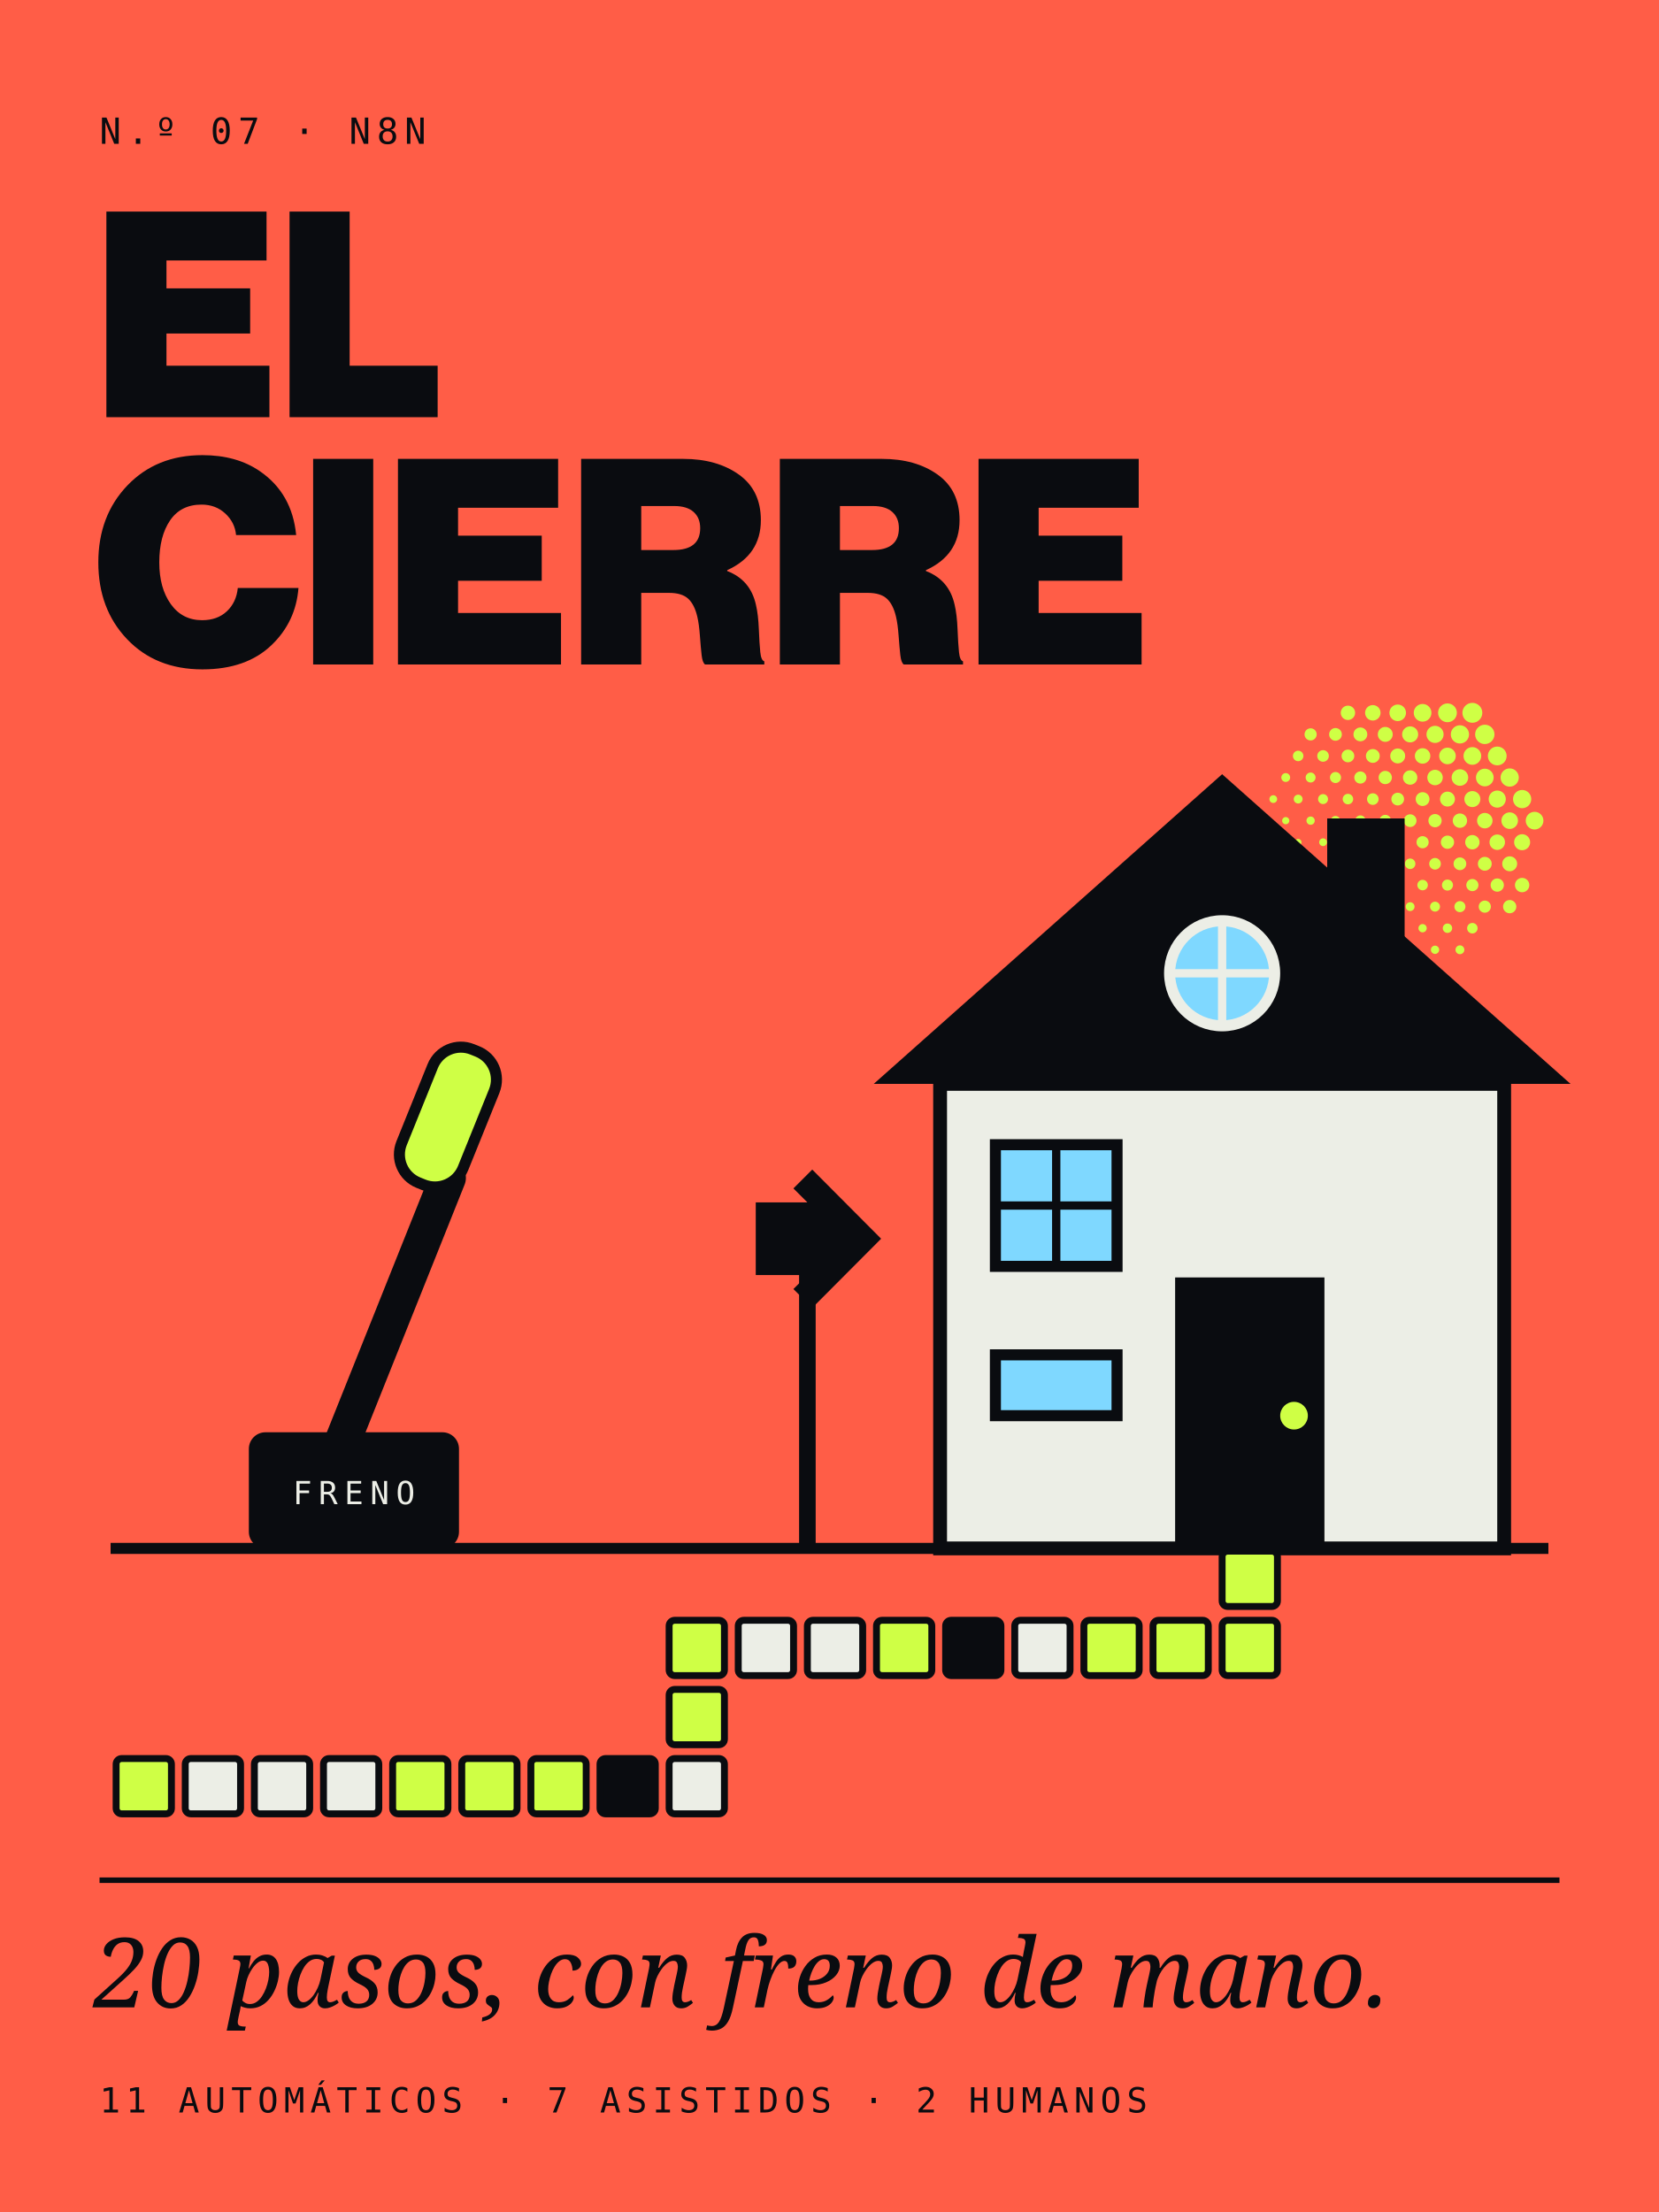
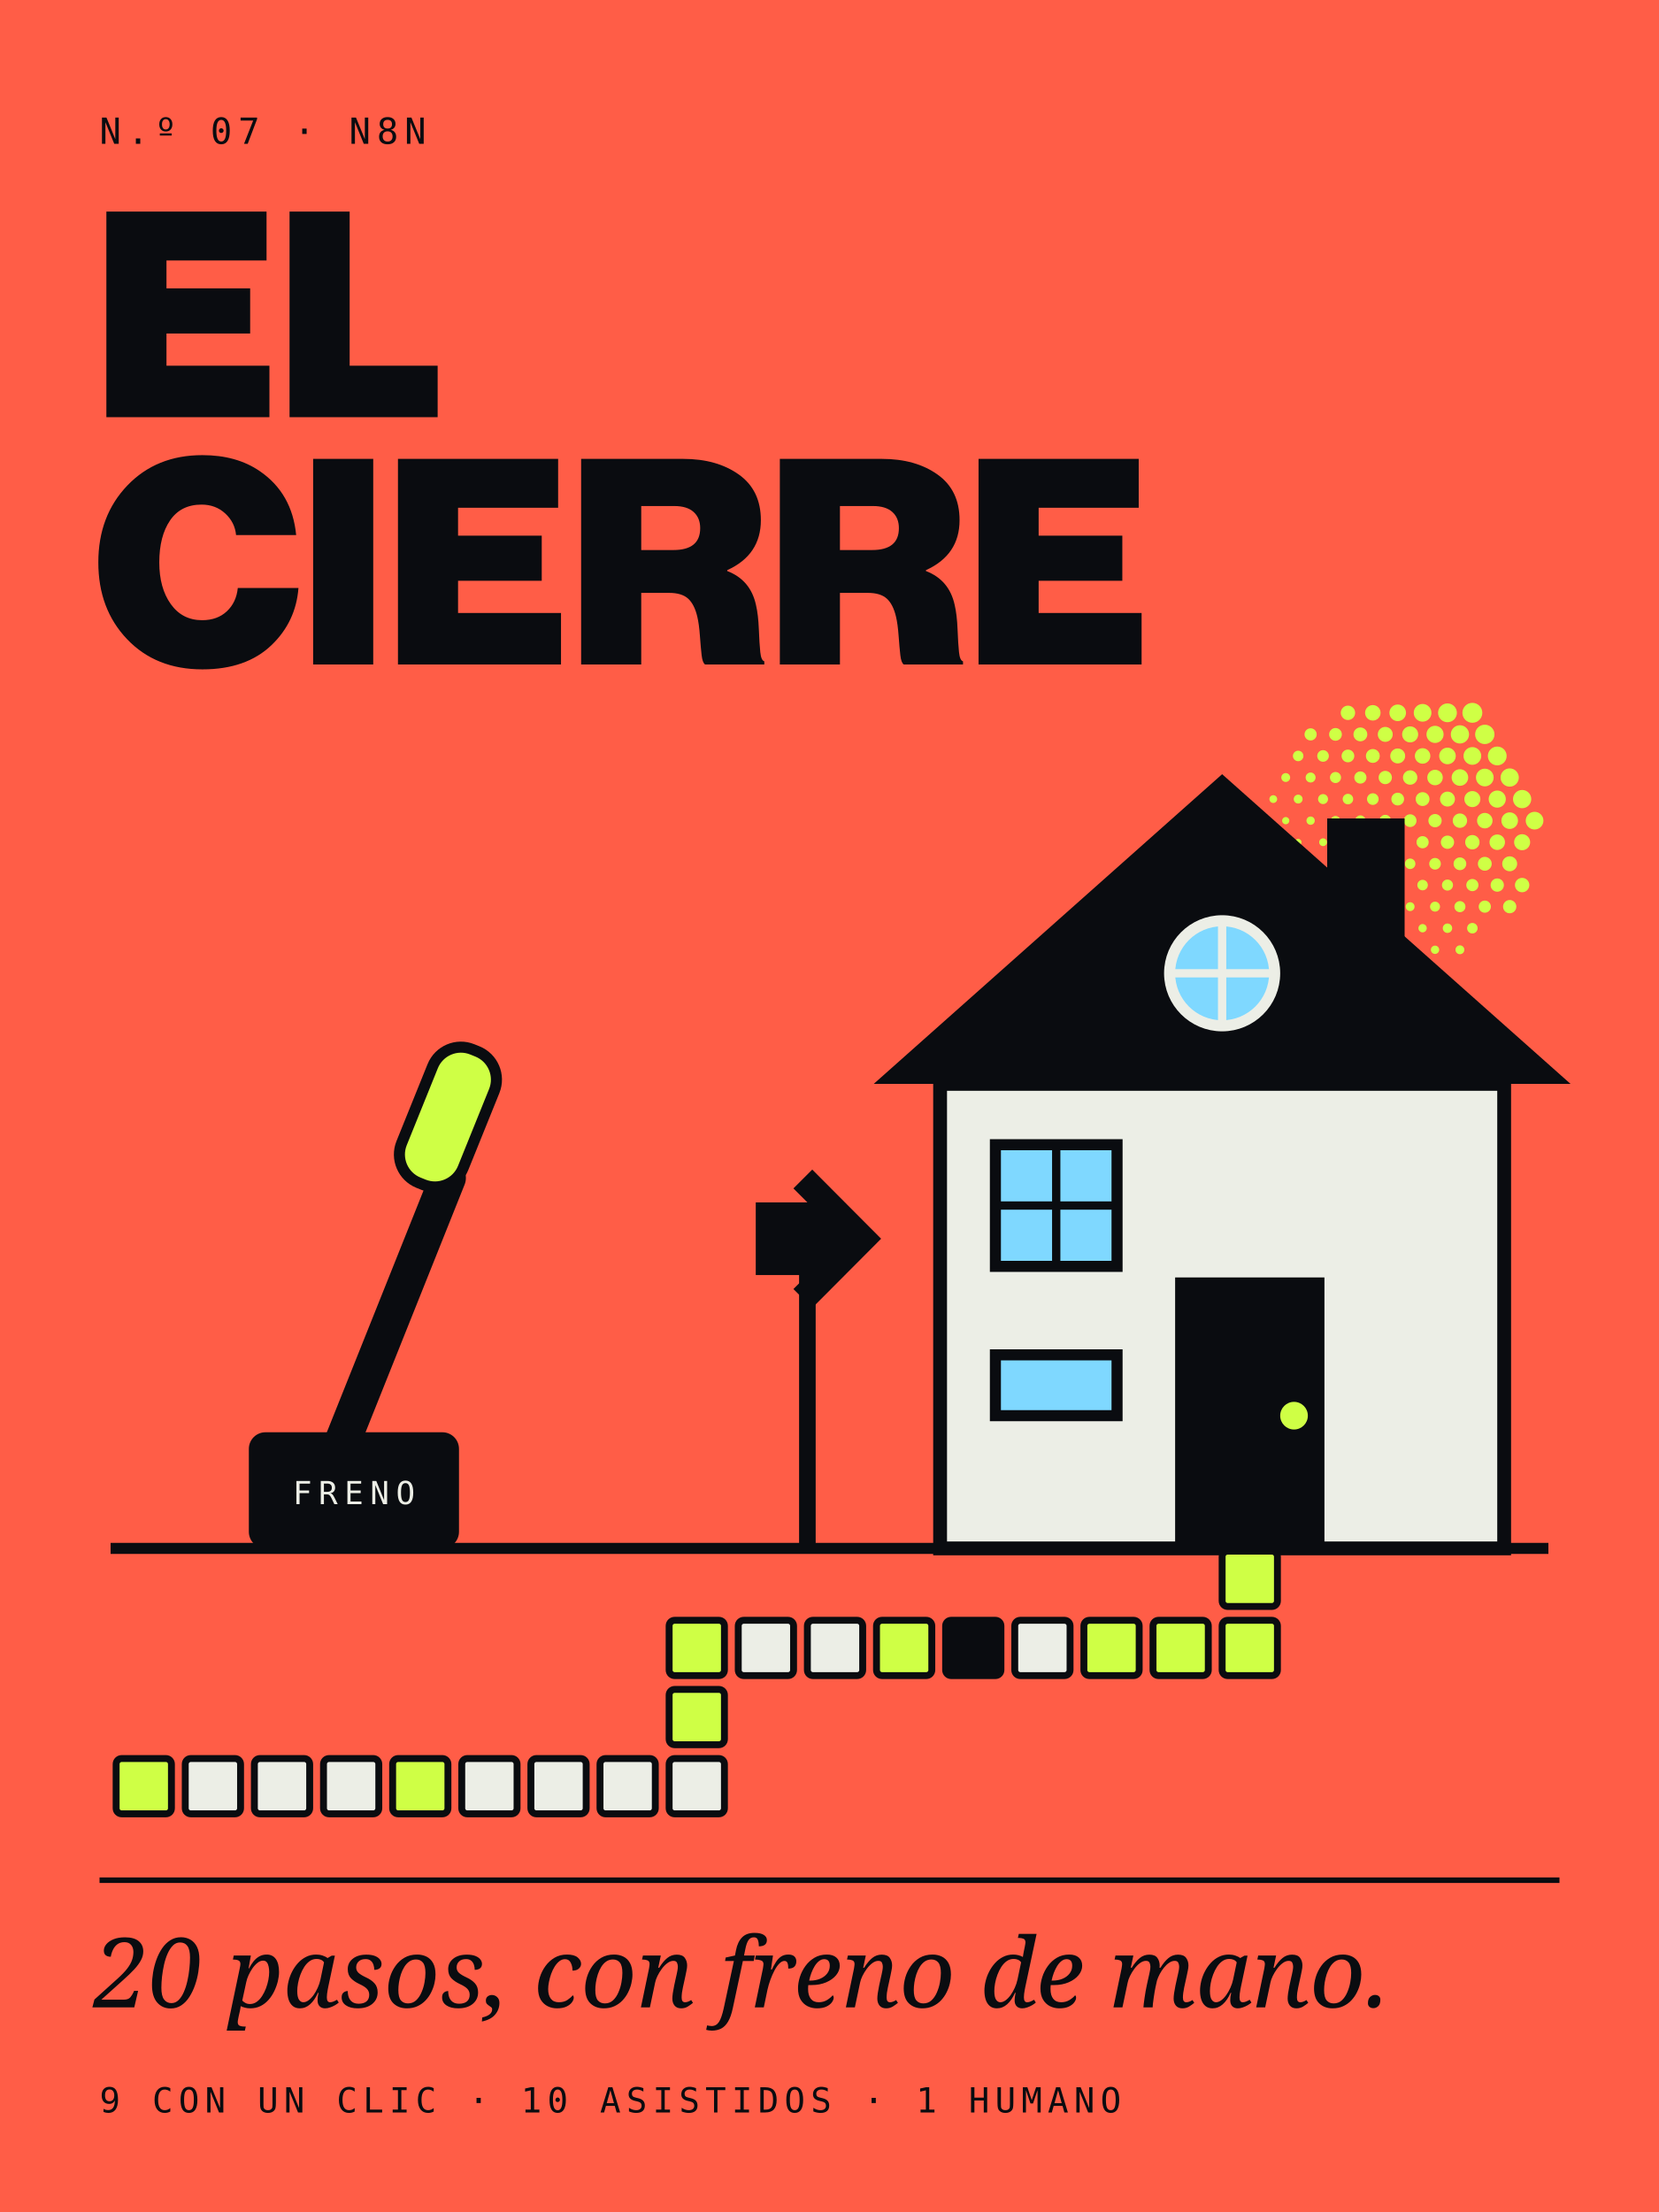
<svg xmlns="http://www.w3.org/2000/svg" viewBox="0 0 600 800" class="cartel__svg">
  <rect width="600" height="800" fill="#ff5d47" />
  <text x="36" y="52" font-family="'JetBrains Mono',ui-monospace,monospace" font-size="13" letter-spacing="2.2" fill="#0a0c10">N.º 07 · N8N</text>
  <g class="c-tit" fill="#0a0c10">
    <path d="M38.472 150.88V76.52H96.4V94.2H60.208V104.288H90.472V120.616H60.208V132.264H97.44V150.88ZM104.72 150.88V76.52H126.456V132.264H158.28V150.88Z" />
    <path d="M73.208 242.088Q56.36 242.088 45.96 231.168Q35.56 220.248 35.56 203.4Q35.56 186.552 46.064 175.58Q56.568 164.608 73.208 164.608Q85.584 164.608 94.008 170.432Q105.656 178.44 107.112 193.52H85.376Q84.96 188.944 81.476 185.72Q77.992 182.496 72.896 182.496Q65.408 182.496 61.508 188.216Q57.608 193.936 57.608 203.4Q57.608 212.656 61.768 218.48Q65.928 224.304 73.104 224.304Q78.616 224.304 82.048 221.08Q85.48 217.856 86.0 212.656H107.944Q107.008 224.824 98.272 233.248Q89.12 242.088 73.208 242.088ZM113.248 240.32V165.96H134.984V240.32ZM143.928 240.32V165.96H201.856V183.64H165.664V193.728H195.928V210.056H165.664V221.704H202.896V240.32ZM210.176 240.32V165.96H247.096Q259.264 165.96 267.22 171.628Q275.176 177.296 275.176 188.112Q275.176 200.696 263.008 206.208V206.52Q271.432 209.744 273.408 218.792Q274.24 222.328 274.448 227.58Q274.656 232.832 274.968 235.848Q275.28 238.864 276.424 239.176V240.32H255Q254.064 239.696 253.752 236.94Q253.44 234.184 253.128 229.92Q252.816 225.656 252.192 223.056Q251.152 218.584 248.864 216.504Q246.576 214.424 242 214.424H231.912V240.32ZM231.912 183.016V198.928H243.56Q253.232 198.928 253.232 191.024Q253.232 187.28 250.84 185.148Q248.448 183.016 243.872 183.016ZM282.04 240.32V165.96H318.96Q331.128 165.96 339.084 171.628Q347.04 177.296 347.04 188.112Q347.04 200.696 334.872 206.208V206.52Q343.296 209.744 345.272 218.792Q346.104 222.328 346.312 227.58Q346.52 232.832 346.832 235.848Q347.144 238.864 348.288 239.176V240.32H326.864Q325.928 239.696 325.616 236.94Q325.304 234.184 324.992 229.92Q324.68 225.656 324.056 223.056Q323.016 218.584 320.728 216.504Q318.44 214.424 313.864 214.424H303.776V240.32ZM303.776 183.016V198.928H315.424Q325.096 198.928 325.096 191.024Q325.096 187.28 322.704 185.148Q320.312 183.016 315.736 183.016ZM353.904 240.32V165.96H411.832V183.64H375.64V193.728H405.904V210.056H375.64V221.704H412.872V240.32Z" />
  </g>
  <g class="c-ilu">
    <g fill="#cfff45">
      <circle cx="487.5" cy="257.8" r="2.6" />
      <circle cx="496.5" cy="257.8" r="2.8" />
      <circle cx="505.5" cy="257.8" r="3" />
      <circle cx="514.5" cy="257.8" r="3.2" />
      <circle cx="523.5" cy="257.8" r="3.4" />
      <circle cx="532.5" cy="257.8" r="3.6" />
      <circle cx="474" cy="265.6" r="2.2" />
      <circle cx="483" cy="265.6" r="2.3" />
      <circle cx="492" cy="265.6" r="2.5" />
      <circle cx="501" cy="265.6" r="2.7" />
      <circle cx="510" cy="265.6" r="2.9" />
      <circle cx="519" cy="265.6" r="3.1" />
      <circle cx="528" cy="265.6" r="3.3" />
      <circle cx="537" cy="265.6" r="3.5" />
      <circle cx="469.5" cy="273.4" r="1.9" />
      <circle cx="478.5" cy="273.4" r="2.1" />
      <circle cx="487.5" cy="273.4" r="2.3" />
      <circle cx="496.5" cy="273.4" r="2.5" />
      <circle cx="505.5" cy="273.4" r="2.7" />
      <circle cx="514.5" cy="273.4" r="2.8" />
      <circle cx="523.5" cy="273.4" r="3" />
      <circle cx="532.5" cy="273.4" r="3.2" />
      <circle cx="541.5" cy="273.4" r="3.4" />
      <circle cx="465" cy="281.2" r="1.6" />
      <circle cx="474" cy="281.2" r="1.8" />
      <circle cx="483" cy="281.2" r="2" />
      <circle cx="492" cy="281.2" r="2.2" />
      <circle cx="501" cy="281.2" r="2.4" />
      <circle cx="510" cy="281.2" r="2.6" />
      <circle cx="519" cy="281.2" r="2.8" />
      <circle cx="528" cy="281.2" r="3" />
      <circle cx="537" cy="281.2" r="3.2" />
      <circle cx="546" cy="281.2" r="3.3" />
      <circle cx="460.5" cy="289" r="1.4" />
      <circle cx="469.5" cy="289" r="1.6" />
      <circle cx="478.5" cy="289" r="1.8" />
      <circle cx="487.5" cy="289" r="1.9" />
      <circle cx="496.5" cy="289" r="2.1" />
      <circle cx="505.5" cy="289" r="2.3" />
      <circle cx="514.5" cy="289" r="2.5" />
      <circle cx="523.5" cy="289" r="2.7" />
      <circle cx="532.5" cy="289" r="2.9" />
      <circle cx="541.5" cy="289" r="3.1" />
      <circle cx="550.5" cy="289" r="3.3" />
      <circle cx="465" cy="296.8" r="1.3" />
      <circle cx="474" cy="296.8" r="1.5" />
      <circle cx="483" cy="296.8" r="1.7" />
      <circle cx="492" cy="296.8" r="1.9" />
      <circle cx="501" cy="296.8" r="2.1" />
      <circle cx="510" cy="296.8" r="2.3" />
      <circle cx="519" cy="296.8" r="2.4" />
      <circle cx="528" cy="296.8" r="2.6" />
      <circle cx="537" cy="296.8" r="2.8" />
      <circle cx="546" cy="296.8" r="3" />
      <circle cx="555" cy="296.8" r="3.2" />
      <circle cx="460.5" cy="304.6" r="1" />
      <circle cx="469.5" cy="304.6" r="1.2" />
      <circle cx="478.5" cy="304.6" r="1.4" />
      <circle cx="487.5" cy="304.6" r="1.6" />
      <circle cx="496.5" cy="304.6" r="1.8" />
      <circle cx="505.5" cy="304.6" r="2" />
      <circle cx="514.5" cy="304.6" r="2.2" />
      <circle cx="523.5" cy="304.6" r="2.4" />
      <circle cx="532.5" cy="304.6" r="2.6" />
      <circle cx="541.5" cy="304.6" r="2.8" />
      <circle cx="550.5" cy="304.6" r="2.9" />
      <circle cx="465" cy="312.4" r="1" />
      <circle cx="474" cy="312.4" r="1.2" />
      <circle cx="483" cy="312.4" r="1.4" />
      <circle cx="492" cy="312.4" r="1.5" />
      <circle cx="501" cy="312.4" r="1.7" />
      <circle cx="510" cy="312.4" r="1.9" />
      <circle cx="519" cy="312.4" r="2.1" />
      <circle cx="528" cy="312.4" r="2.3" />
      <circle cx="537" cy="312.4" r="2.5" />
      <circle cx="546" cy="312.4" r="2.7" />
      <circle cx="460.5" cy="320.1" r="0.7" />
      <circle cx="469.5" cy="320.1" r="0.9" />
      <circle cx="478.5" cy="320.1" r="1.1" />
      <circle cx="487.5" cy="320.1" r="1.3" />
      <circle cx="496.5" cy="320.1" r="1.5" />
      <circle cx="505.5" cy="320.1" r="1.7" />
      <circle cx="514.5" cy="320.1" r="1.9" />
      <circle cx="523.5" cy="320.1" r="2" />
      <circle cx="532.5" cy="320.1" r="2.2" />
      <circle cx="541.5" cy="320.1" r="2.4" />
      <circle cx="550.5" cy="320.1" r="2.6" />
      <circle cx="465" cy="327.9" r="0.6" />
      <circle cx="474" cy="327.9" r="0.8" />
      <circle cx="483" cy="327.9" r="1" />
      <circle cx="492" cy="327.9" r="1.2" />
      <circle cx="501" cy="327.9" r="1.4" />
      <circle cx="510" cy="327.9" r="1.6" />
      <circle cx="519" cy="327.9" r="1.8" />
      <circle cx="528" cy="327.9" r="2" />
      <circle cx="537" cy="327.9" r="2.2" />
      <circle cx="546" cy="327.9" r="2.4" />
      <circle cx="478.5" cy="335.7" r="0.8" />
      <circle cx="487.5" cy="335.7" r="0.9" />
      <circle cx="496.5" cy="335.7" r="1.1" />
      <circle cx="505.5" cy="335.7" r="1.3" />
      <circle cx="514.5" cy="335.7" r="1.5" />
      <circle cx="523.5" cy="335.7" r="1.7" />
      <circle cx="532.5" cy="335.7" r="1.9" />
      <circle cx="483" cy="343.5" r="0.7" />
      <circle cx="492" cy="343.5" r="0.9" />
      <circle cx="501" cy="343.5" r="1.1" />
      <circle cx="510" cy="343.5" r="1.3" />
      <circle cx="519" cy="343.5" r="1.5" />
      <circle cx="528" cy="343.5" r="1.6" />
    </g>
    <line x1="40" x2="560" y1="560" y2="560" stroke="#0a0c10" stroke-width="4" />
    <rect x="480" y="296" width="28" height="70" fill="#0a0c10" />
    <polygon points="316,392 442,280 568,392" fill="#0a0c10" />
    <circle cx="442" cy="352" r="19" fill="#7fd8ff" stroke="#eceee6" stroke-width="4" />
    <path d="M442 333 v38 M423 352 h38" stroke="#eceee6" stroke-width="3" />
    <rect x="340" y="392" width="204" height="168" fill="#eceee6" stroke="#0a0c10" stroke-width="5" />
    <rect x="425" y="462" width="54" height="98" fill="#0a0c10" />
    <circle cx="468" cy="512" r="5" fill="#cfff45" />
    <rect x="360" y="414" width="44" height="44" fill="#7fd8ff" stroke="#0a0c10" stroke-width="4" />
    <path d="M382 414 v44 M360 436 h44" stroke="#0a0c10" stroke-width="3" />
    <rect x="360" y="490" width="44" height="22" fill="#7fd8ff" stroke="#0a0c10" stroke-width="4" />
    <rect x="42" y="636" width="20" height="20" rx="2" fill="#cfff45" stroke="#0a0c10" stroke-width="2.5" />
    <rect x="67" y="636" width="20" height="20" rx="2" fill="#eceee6" stroke="#0a0c10" stroke-width="2.5" />
    <rect x="92" y="636" width="20" height="20" rx="2" fill="#eceee6" stroke="#0a0c10" stroke-width="2.5" />
    <rect x="117" y="636" width="20" height="20" rx="2" fill="#eceee6" stroke="#0a0c10" stroke-width="2.5" />
    <rect x="142" y="636" width="20" height="20" rx="2" fill="#cfff45" stroke="#0a0c10" stroke-width="2.5" />
-     <rect x="167" y="636" width="20" height="20" rx="2" fill="#cfff45" stroke="#0a0c10" stroke-width="2.5" />
-     <rect x="192" y="636" width="20" height="20" rx="2" fill="#cfff45" stroke="#0a0c10" stroke-width="2.5" />
-     <rect x="217" y="636" width="20" height="20" rx="2" fill="#0a0c10" stroke="#0a0c10" stroke-width="2.5" />
+     <rect x="167" y="636" width="20" height="20" rx="2" fill="#eceee6" stroke="#0a0c10" stroke-width="2.5" />
+     <rect x="192" y="636" width="20" height="20" rx="2" fill="#eceee6" stroke="#0a0c10" stroke-width="2.5" />
+     <rect x="217" y="636" width="20" height="20" rx="2" fill="#eceee6" stroke="#0a0c10" stroke-width="2.5" />
    <rect x="242" y="636" width="20" height="20" rx="2" fill="#eceee6" stroke="#0a0c10" stroke-width="2.5" />
    <rect x="242" y="611" width="20" height="20" rx="2" fill="#cfff45" stroke="#0a0c10" stroke-width="2.5" />
    <rect x="242" y="586" width="20" height="20" rx="2" fill="#cfff45" stroke="#0a0c10" stroke-width="2.5" />
    <rect x="267" y="586" width="20" height="20" rx="2" fill="#eceee6" stroke="#0a0c10" stroke-width="2.5" />
    <rect x="292" y="586" width="20" height="20" rx="2" fill="#eceee6" stroke="#0a0c10" stroke-width="2.5" />
    <rect x="317" y="586" width="20" height="20" rx="2" fill="#cfff45" stroke="#0a0c10" stroke-width="2.5" />
    <rect x="342" y="586" width="20" height="20" rx="2" fill="#0a0c10" stroke="#0a0c10" stroke-width="2.5" />
    <rect x="367" y="586" width="20" height="20" rx="2" fill="#eceee6" stroke="#0a0c10" stroke-width="2.5" />
    <rect x="392" y="586" width="20" height="20" rx="2" fill="#cfff45" stroke="#0a0c10" stroke-width="2.5" />
    <rect x="417" y="586" width="20" height="20" rx="2" fill="#cfff45" stroke="#0a0c10" stroke-width="2.5" />
    <rect x="442" y="586" width="20" height="20" rx="2" fill="#cfff45" stroke="#0a0c10" stroke-width="2.5" />
    <rect x="442" y="561" width="20" height="20" rx="2" fill="#cfff45" stroke="#0a0c10" stroke-width="2.5" />
    <line x1="292" x2="292" y1="560" y2="452" stroke="#0a0c10" stroke-width="6" />
    <g class="c-fl" data-d="r">
      <path d="M0 128.5L128 0L163 35L137 61L233 61L233 196L137 196L163 222L128 257Z" fill="#0a0c10" transform="translate(296.0 448.0) rotate(180) scale(0.1946) translate(-116.5 -128.5)" />
    </g>
    <rect x="90" y="518" width="76" height="42" rx="6" fill="#0a0c10" />
    <line x1="122" x2="162" y1="526" y2="426" stroke="#0a0c10" stroke-width="13" stroke-linecap="round" />
    <rect x="150" y="378" width="24" height="52" rx="11" fill="#cfff45" stroke="#0a0c10" stroke-width="4" transform="rotate(22 162 404)" />
    <text x="128" y="544" font-family="'JetBrains Mono',ui-monospace,monospace" font-size="11.5" letter-spacing="2.4" text-anchor="middle" fill="#eceee6">FRENO</text>
  </g>
  <line x1="36" x2="564" y1="680" y2="680" stroke="#0a0c10" stroke-width="2" />
  <text x="34" y="726" font-family="'Cormorant Garamond',Georgia,serif" font-style="italic" font-size="35" fill="#0a0c10">20 pasos, con freno de mano.</text>
-   <text x="36" y="764" font-family="'JetBrains Mono',ui-monospace,monospace" font-size="12.5" letter-spacing="2" fill="#0a0c10">11 AUTOMÁTICOS · 7 ASISTIDOS · 2 HUMANOS</text>
+   <text x="36" y="764" font-family="'JetBrains Mono',ui-monospace,monospace" font-size="12.5" letter-spacing="2" fill="#0a0c10">9 CON UN CLIC · 10 ASISTIDOS · 1 HUMANO</text>
</svg>
